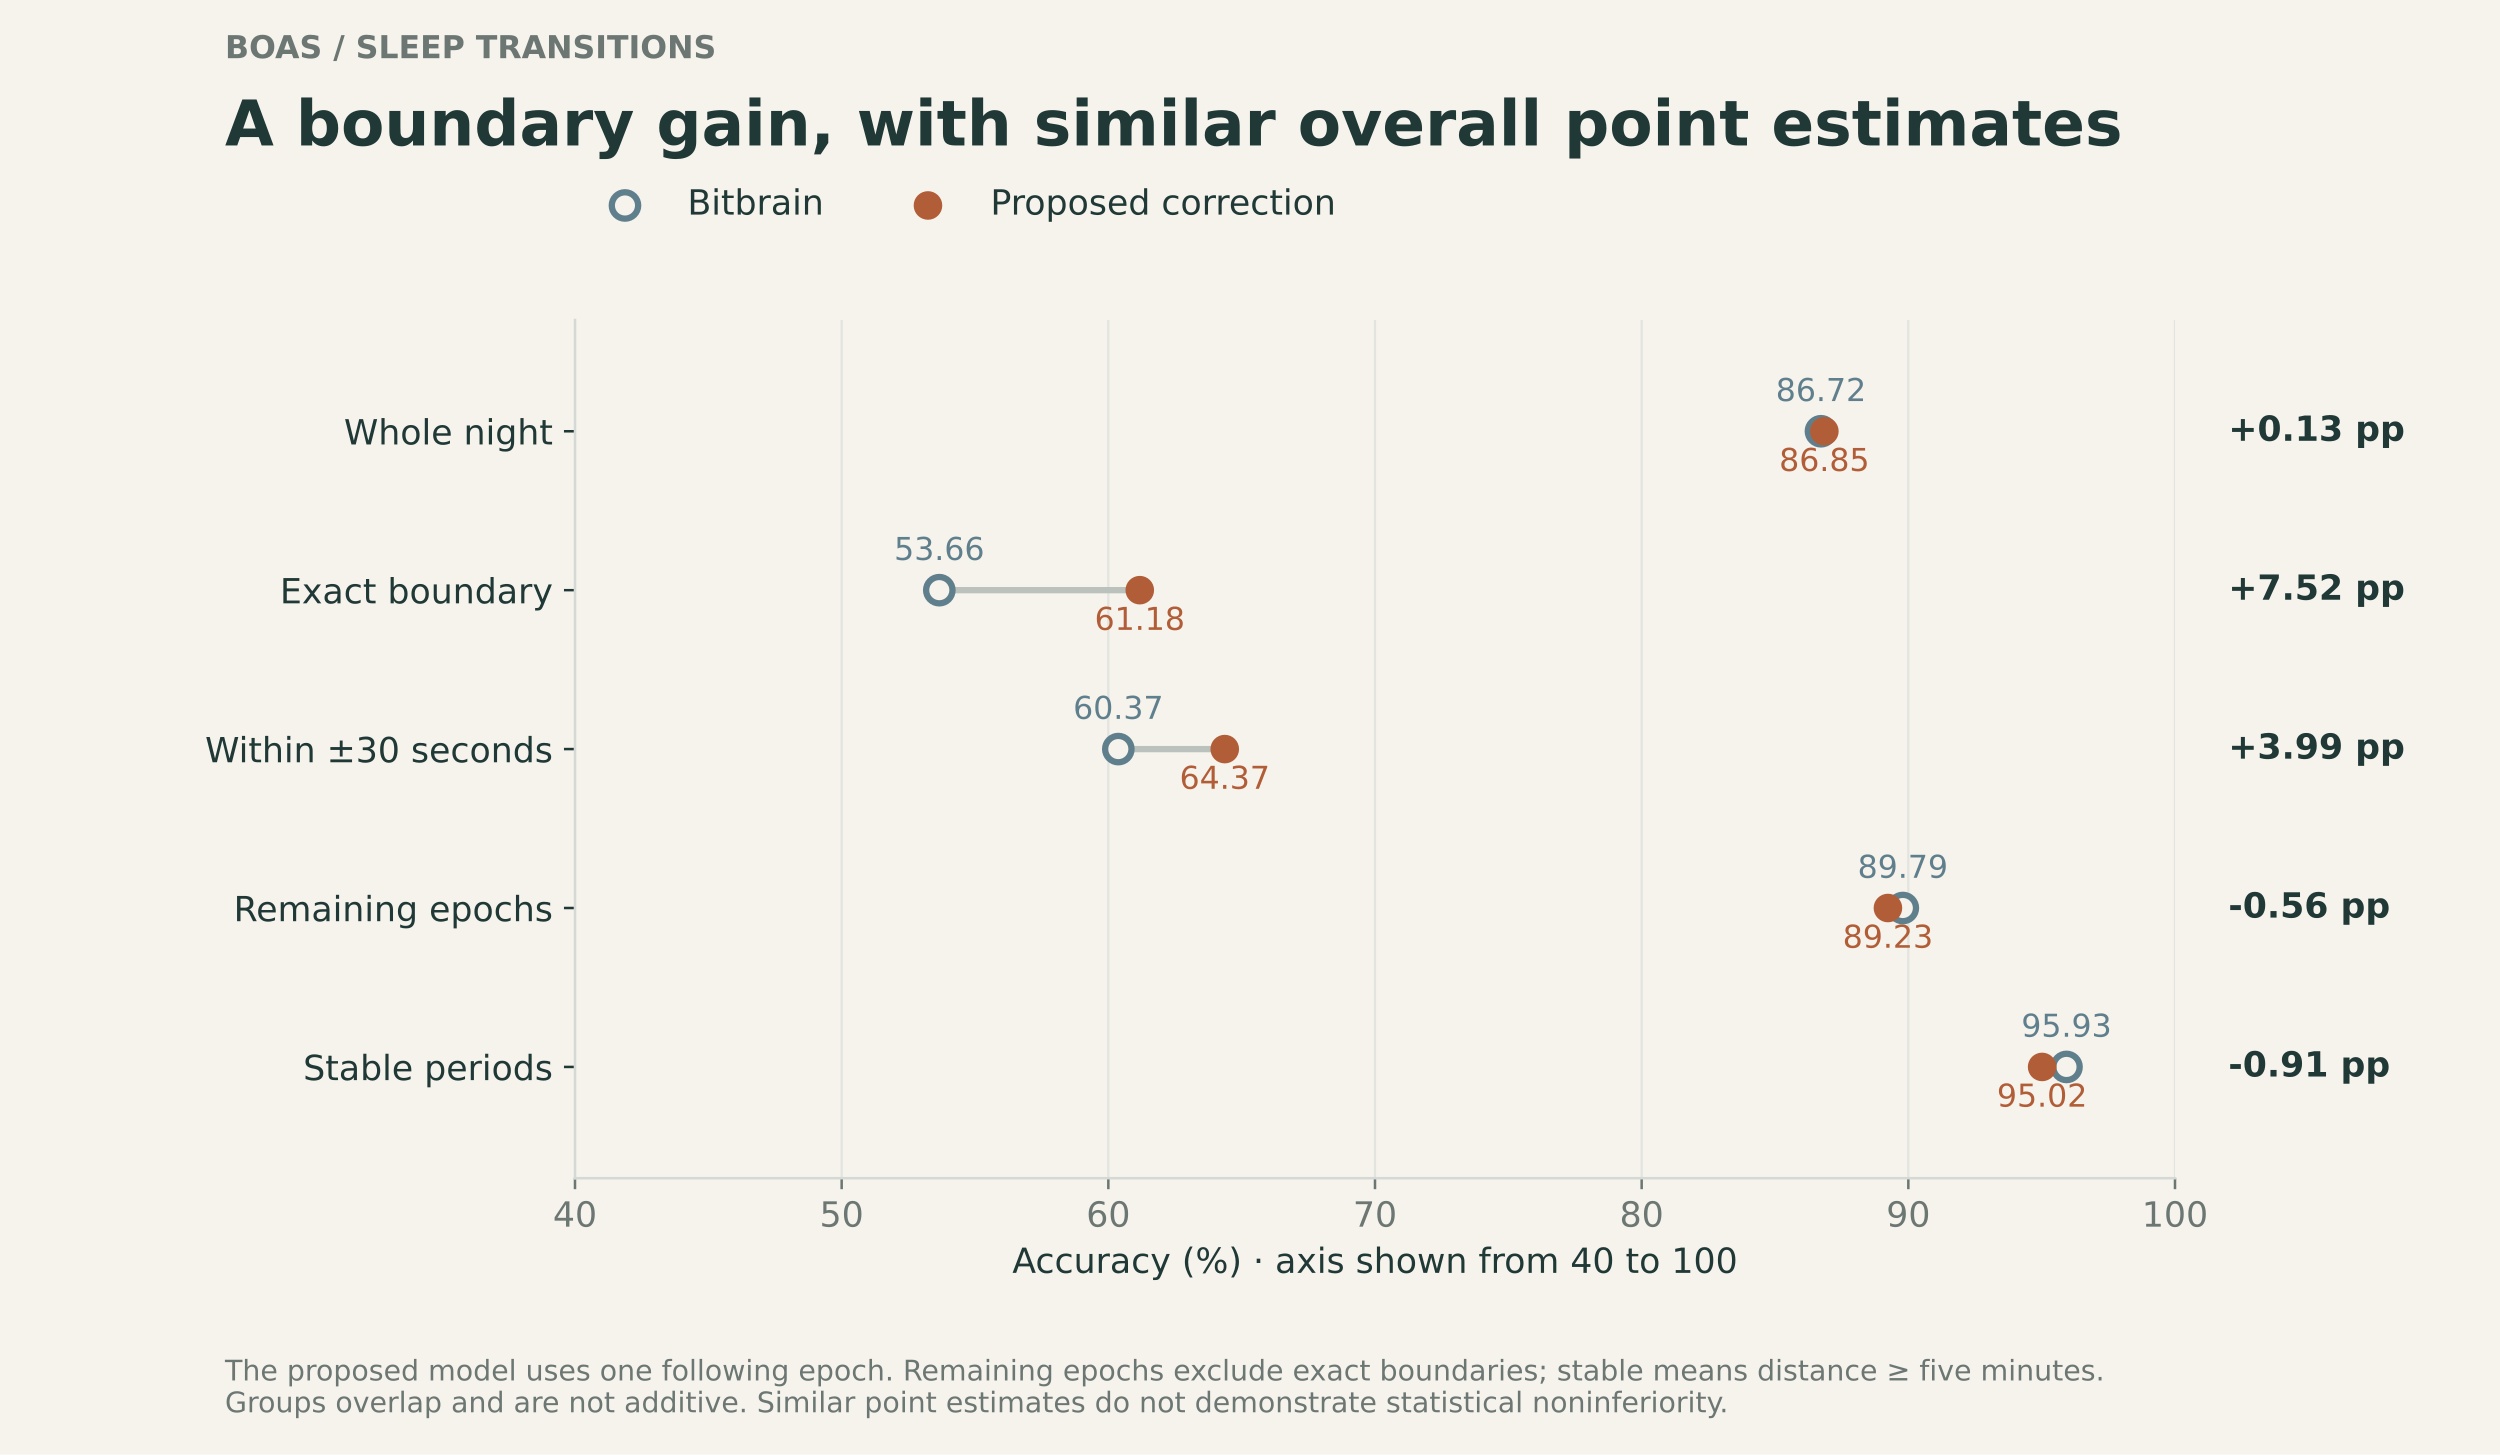
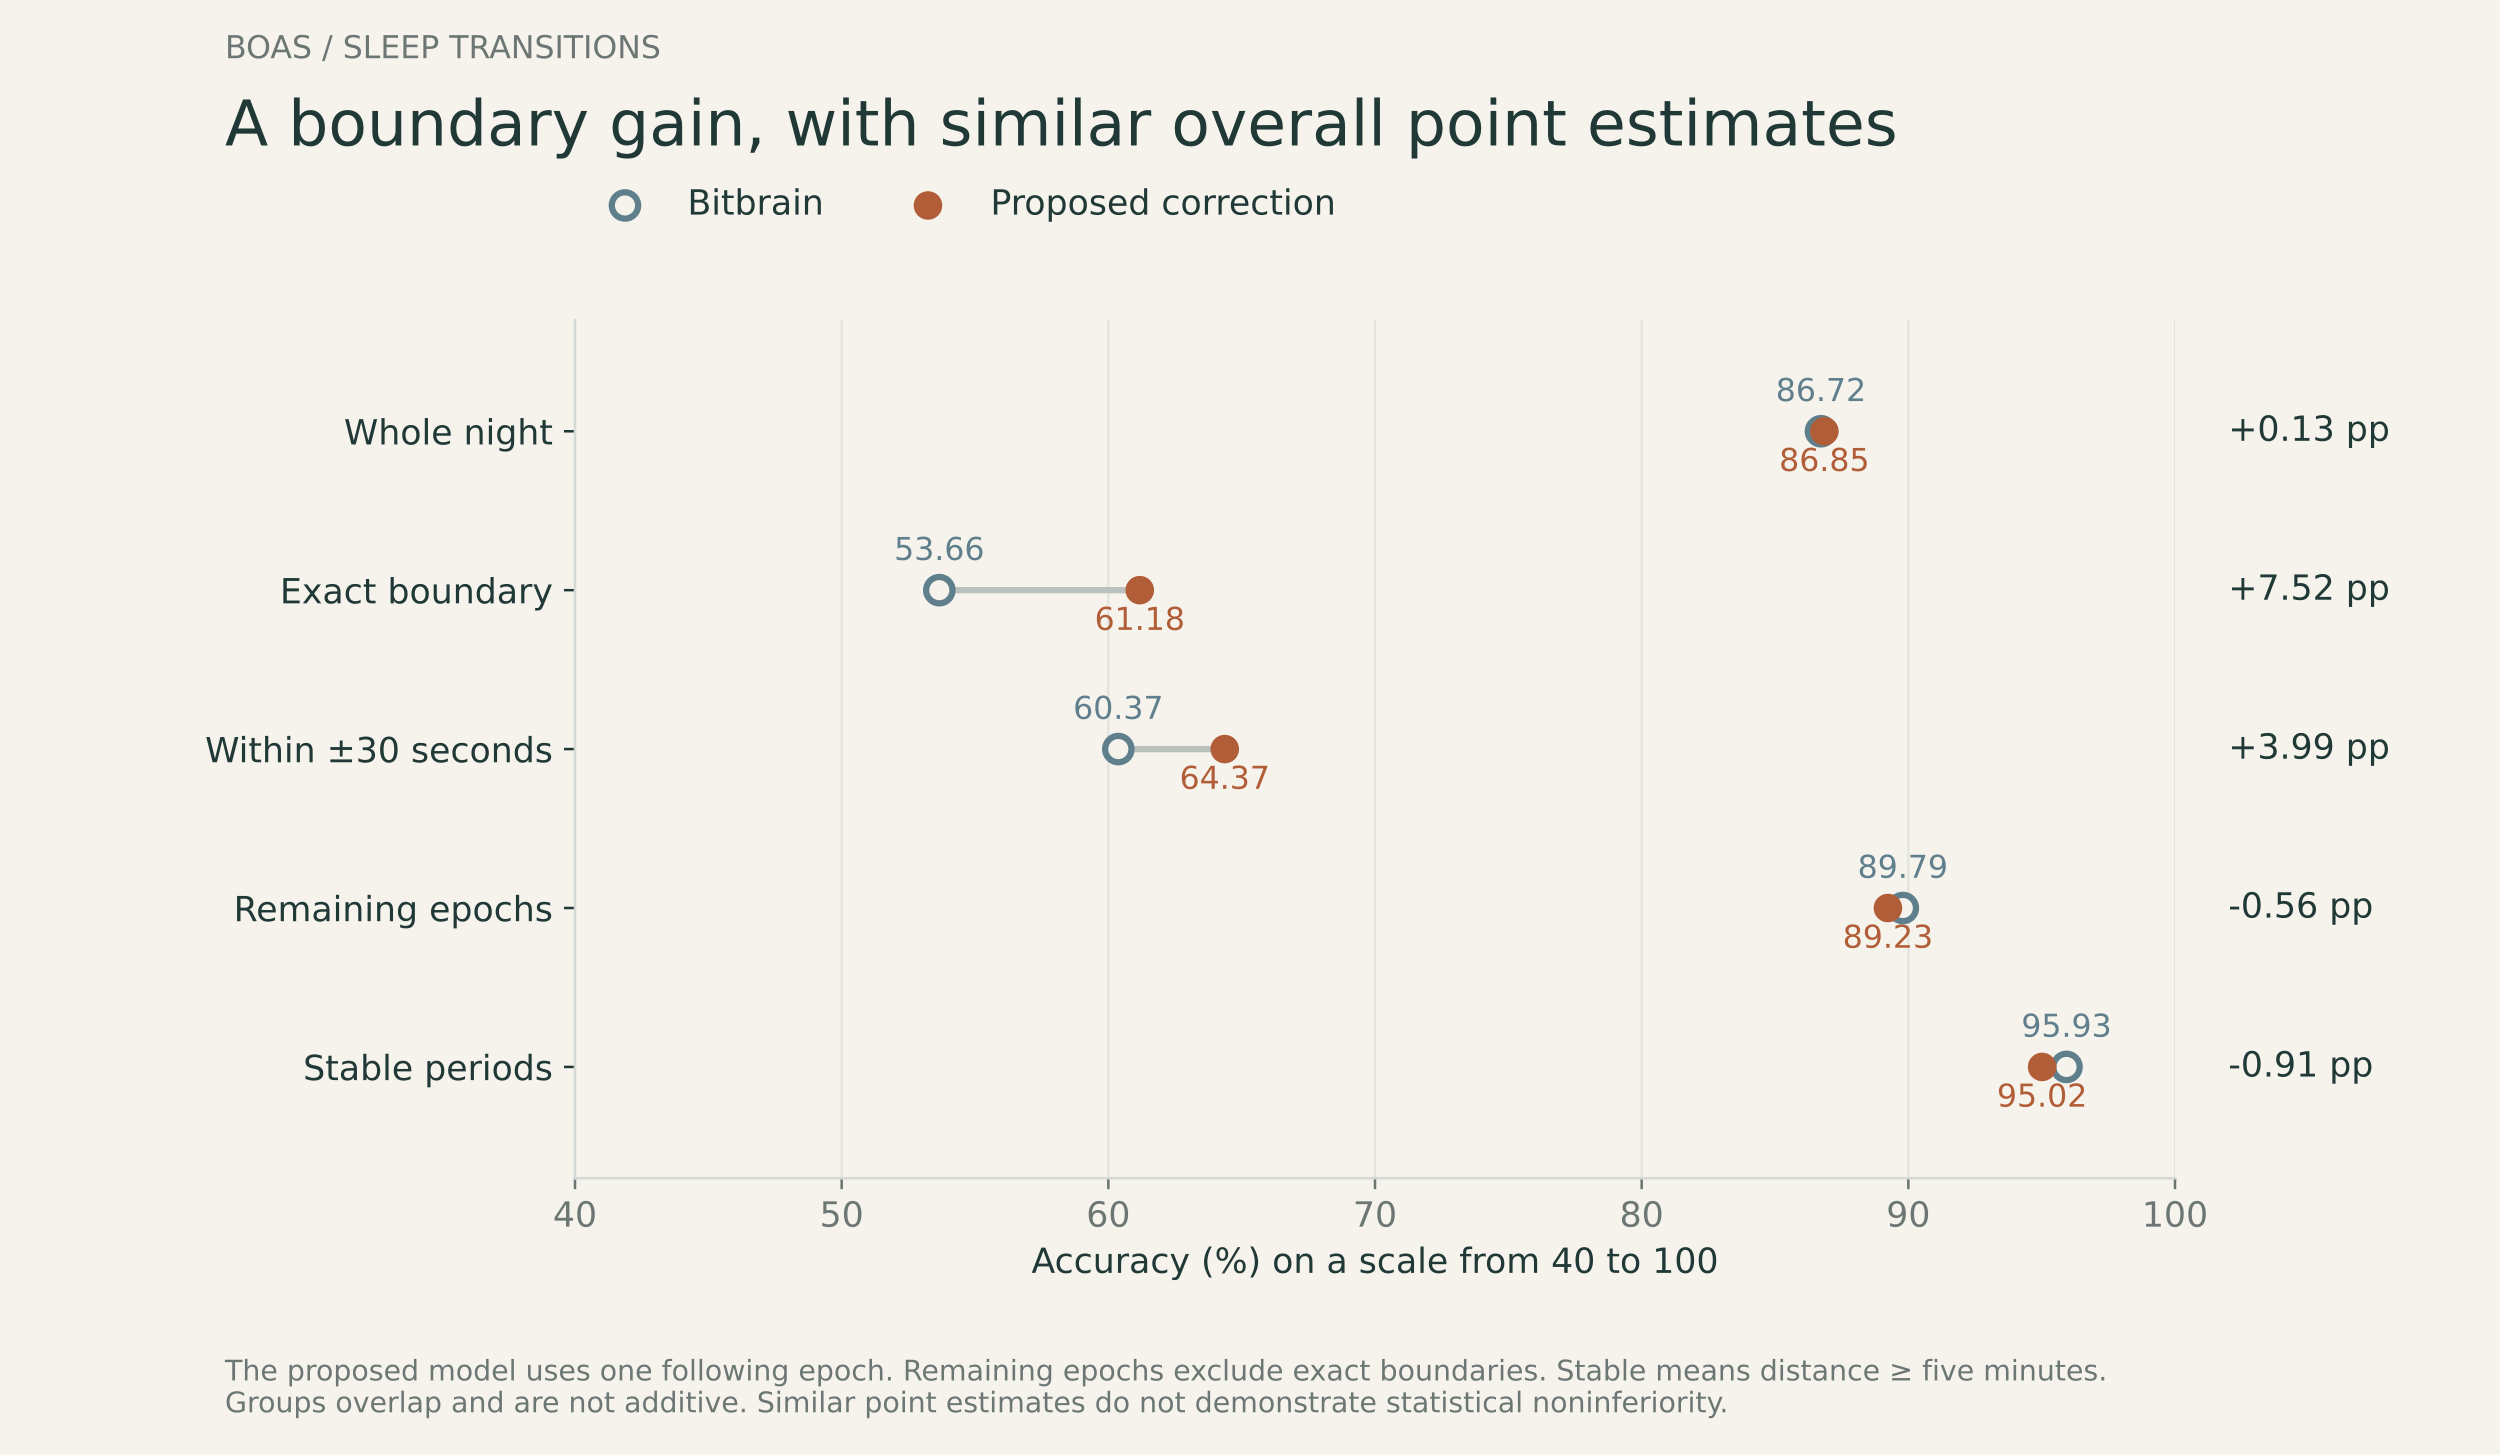
<svg xmlns="http://www.w3.org/2000/svg" xmlns:xlink="http://www.w3.org/1999/xlink" width="792pt" height="460.8pt" viewBox="0 0 792 460.8" version="1.1">
  <defs>
    <style type="text/css">*{stroke-linejoin: round; stroke-linecap: butt}</style>
  </defs>
  <g id="figure_1">
    <g id="patch_1">
      <path d="M 0 460.8  L 792 460.8  L 792 0  L 0 0  z " style="fill: #f6f3ed" />
    </g>
    <g id="axes_1">
      <g id="patch_2">
        <path d="M 182.16 373.248  L 689.04 373.248  L 689.04 101.376  L 182.16 101.376  z " style="fill: #f6f3ed" />
      </g>
      <g id="matplotlib.axis_1">
        <g id="xtick_1">
          <g id="line2d_1">
-             <path d="M 182.16 373.248  L 182.16 101.376  " clip-path="url(#p3a279da24a)" style="fill: none; stroke: #e2e4de; stroke-width: 0.7; stroke-linecap: square" />
+             <path d="M 182.16 373.248  L 182.16 101.376  " clip-path="url(#p778561f431)" style="fill: none; stroke: #e2e4de; stroke-width: 0.7; stroke-linecap: square" />
          </g>
          <g id="line2d_2">
            <defs>
-               <path id="m0d9ba5efa7" d="M 0 0  L 0 3.5  " style="stroke: #6c7774; stroke-width: 0.8" />
+               <path id="m5b24ec7179" d="M 0 0  L 0 3.5  " style="stroke: #6c7774; stroke-width: 0.8" />
            </defs>
            <g>
-               <use xlink:href="#m0d9ba5efa7" x="182.16" y="373.248" style="fill: #6c7774; stroke: #6c7774; stroke-width: 0.8" />
+               <use xlink:href="#m5b24ec7179" x="182.16" y="373.248" style="fill: #6c7774; stroke: #6c7774; stroke-width: 0.8" />
            </g>
          </g>
          <g id="text_1">
            <text style="font-size: 11px; font-family: 'DejaVu Sans'; text-anchor: middle; fill: #6c7774" x="182.16" y="388.606" transform="rotate(-0 182.16 388.6063)">40</text>
          </g>
        </g>
        <g id="xtick_2">
          <g id="line2d_3">
-             <path d="M 266.64 373.248  L 266.64 101.376  " clip-path="url(#p3a279da24a)" style="fill: none; stroke: #e2e4de; stroke-width: 0.7; stroke-linecap: square" />
+             <path d="M 266.64 373.248  L 266.64 101.376  " clip-path="url(#p778561f431)" style="fill: none; stroke: #e2e4de; stroke-width: 0.7; stroke-linecap: square" />
          </g>
          <g id="line2d_4">
            <g>
-               <use xlink:href="#m0d9ba5efa7" x="266.64" y="373.248" style="fill: #6c7774; stroke: #6c7774; stroke-width: 0.8" />
+               <use xlink:href="#m5b24ec7179" x="266.64" y="373.248" style="fill: #6c7774; stroke: #6c7774; stroke-width: 0.8" />
            </g>
          </g>
          <g id="text_2">
            <text style="font-size: 11px; font-family: 'DejaVu Sans'; text-anchor: middle; fill: #6c7774" x="266.64" y="388.606" transform="rotate(-0 266.64 388.6063)">50</text>
          </g>
        </g>
        <g id="xtick_3">
          <g id="line2d_5">
-             <path d="M 351.12 373.248  L 351.12 101.376  " clip-path="url(#p3a279da24a)" style="fill: none; stroke: #e2e4de; stroke-width: 0.7; stroke-linecap: square" />
+             <path d="M 351.12 373.248  L 351.12 101.376  " clip-path="url(#p778561f431)" style="fill: none; stroke: #e2e4de; stroke-width: 0.7; stroke-linecap: square" />
          </g>
          <g id="line2d_6">
            <g>
-               <use xlink:href="#m0d9ba5efa7" x="351.12" y="373.248" style="fill: #6c7774; stroke: #6c7774; stroke-width: 0.8" />
+               <use xlink:href="#m5b24ec7179" x="351.12" y="373.248" style="fill: #6c7774; stroke: #6c7774; stroke-width: 0.8" />
            </g>
          </g>
          <g id="text_3">
            <text style="font-size: 11px; font-family: 'DejaVu Sans'; text-anchor: middle; fill: #6c7774" x="351.12" y="388.606" transform="rotate(-0 351.12 388.6063)">60</text>
          </g>
        </g>
        <g id="xtick_4">
          <g id="line2d_7">
-             <path d="M 435.6 373.248  L 435.6 101.376  " clip-path="url(#p3a279da24a)" style="fill: none; stroke: #e2e4de; stroke-width: 0.7; stroke-linecap: square" />
+             <path d="M 435.6 373.248  L 435.6 101.376  " clip-path="url(#p778561f431)" style="fill: none; stroke: #e2e4de; stroke-width: 0.7; stroke-linecap: square" />
          </g>
          <g id="line2d_8">
            <g>
-               <use xlink:href="#m0d9ba5efa7" x="435.6" y="373.248" style="fill: #6c7774; stroke: #6c7774; stroke-width: 0.8" />
+               <use xlink:href="#m5b24ec7179" x="435.6" y="373.248" style="fill: #6c7774; stroke: #6c7774; stroke-width: 0.8" />
            </g>
          </g>
          <g id="text_4">
            <text style="font-size: 11px; font-family: 'DejaVu Sans'; text-anchor: middle; fill: #6c7774" x="435.6" y="388.606" transform="rotate(-0 435.6 388.6063)">70</text>
          </g>
        </g>
        <g id="xtick_5">
          <g id="line2d_9">
-             <path d="M 520.08 373.248  L 520.08 101.376  " clip-path="url(#p3a279da24a)" style="fill: none; stroke: #e2e4de; stroke-width: 0.7; stroke-linecap: square" />
+             <path d="M 520.08 373.248  L 520.08 101.376  " clip-path="url(#p778561f431)" style="fill: none; stroke: #e2e4de; stroke-width: 0.7; stroke-linecap: square" />
          </g>
          <g id="line2d_10">
            <g>
-               <use xlink:href="#m0d9ba5efa7" x="520.08" y="373.248" style="fill: #6c7774; stroke: #6c7774; stroke-width: 0.8" />
+               <use xlink:href="#m5b24ec7179" x="520.08" y="373.248" style="fill: #6c7774; stroke: #6c7774; stroke-width: 0.8" />
            </g>
          </g>
          <g id="text_5">
            <text style="font-size: 11px; font-family: 'DejaVu Sans'; text-anchor: middle; fill: #6c7774" x="520.08" y="388.606" transform="rotate(-0 520.08 388.6063)">80</text>
          </g>
        </g>
        <g id="xtick_6">
          <g id="line2d_11">
-             <path d="M 604.56 373.248  L 604.56 101.376  " clip-path="url(#p3a279da24a)" style="fill: none; stroke: #e2e4de; stroke-width: 0.7; stroke-linecap: square" />
+             <path d="M 604.56 373.248  L 604.56 101.376  " clip-path="url(#p778561f431)" style="fill: none; stroke: #e2e4de; stroke-width: 0.7; stroke-linecap: square" />
          </g>
          <g id="line2d_12">
            <g>
-               <use xlink:href="#m0d9ba5efa7" x="604.56" y="373.248" style="fill: #6c7774; stroke: #6c7774; stroke-width: 0.8" />
+               <use xlink:href="#m5b24ec7179" x="604.56" y="373.248" style="fill: #6c7774; stroke: #6c7774; stroke-width: 0.8" />
            </g>
          </g>
          <g id="text_6">
            <text style="font-size: 11px; font-family: 'DejaVu Sans'; text-anchor: middle; fill: #6c7774" x="604.56" y="388.606" transform="rotate(-0 604.56 388.6063)">90</text>
          </g>
        </g>
        <g id="xtick_7">
          <g id="line2d_13">
-             <path d="M 689.04 373.248  L 689.04 101.376  " clip-path="url(#p3a279da24a)" style="fill: none; stroke: #e2e4de; stroke-width: 0.7; stroke-linecap: square" />
+             <path d="M 689.04 373.248  L 689.04 101.376  " clip-path="url(#p778561f431)" style="fill: none; stroke: #e2e4de; stroke-width: 0.7; stroke-linecap: square" />
          </g>
          <g id="line2d_14">
            <g>
-               <use xlink:href="#m0d9ba5efa7" x="689.04" y="373.248" style="fill: #6c7774; stroke: #6c7774; stroke-width: 0.8" />
+               <use xlink:href="#m5b24ec7179" x="689.04" y="373.248" style="fill: #6c7774; stroke: #6c7774; stroke-width: 0.8" />
            </g>
          </g>
          <g id="text_7">
            <text style="font-size: 11px; font-family: 'DejaVu Sans'; text-anchor: middle; fill: #6c7774" x="689.04" y="388.606" transform="rotate(-0 689.04 388.6063)">100</text>
          </g>
        </g>
        <g id="text_8">
-           <text style="font-size: 11px; font-family: 'DejaVu Sans'; text-anchor: middle; fill: #203936" x="435.6" y="403.252" transform="rotate(-0 435.6 403.2522)">Accuracy (%) · axis shown from 40 to 100</text>
+           <text style="font-size: 11px; font-family: 'DejaVu Sans'; text-anchor: middle; fill: #203936" x="435.6" y="403.252" transform="rotate(-0 435.6 403.2522)">Accuracy (%) on a scale from 40 to 100</text>
        </g>
      </g>
      <g id="matplotlib.axis_2">
        <g id="ytick_1">
          <g id="line2d_15">
            <defs>
-               <path id="m2da10c49cb" d="M 0 0  L -3.5 0  " style="stroke: #203936; stroke-width: 0.8" />
+               <path id="m362673582c" d="M 0 0  L -3.5 0  " style="stroke: #203936; stroke-width: 0.8" />
            </defs>
            <g>
-               <use xlink:href="#m2da10c49cb" x="182.16" y="136.619" style="fill: #203936; stroke: #203936; stroke-width: 0.8" />
+               <use xlink:href="#m362673582c" x="182.16" y="136.619" style="fill: #203936; stroke: #203936; stroke-width: 0.8" />
            </g>
          </g>
          <g id="text_9">
            <text style="font-size: 11px; font-family: 'DejaVu Sans'; text-anchor: end; fill: #203936" x="175.16" y="140.798" transform="rotate(-0 175.16 140.7978)">Whole night</text>
          </g>
        </g>
        <g id="ytick_2">
          <g id="line2d_16">
            <g>
-               <use xlink:href="#m2da10c49cb" x="182.16" y="186.965" style="fill: #203936; stroke: #203936; stroke-width: 0.8" />
+               <use xlink:href="#m362673582c" x="182.16" y="186.965" style="fill: #203936; stroke: #203936; stroke-width: 0.8" />
            </g>
          </g>
          <g id="text_10">
            <text style="font-size: 11px; font-family: 'DejaVu Sans'; text-anchor: end; fill: #203936" x="175.16" y="191.144" transform="rotate(-0 175.16 191.1445)">Exact boundary</text>
          </g>
        </g>
        <g id="ytick_3">
          <g id="line2d_17">
            <g>
-               <use xlink:href="#m2da10c49cb" x="182.16" y="237.312" style="fill: #203936; stroke: #203936; stroke-width: 0.8" />
+               <use xlink:href="#m362673582c" x="182.16" y="237.312" style="fill: #203936; stroke: #203936; stroke-width: 0.8" />
            </g>
          </g>
          <g id="text_11">
            <text style="font-size: 11px; font-family: 'DejaVu Sans'; text-anchor: end; fill: #203936" x="175.16" y="241.491" transform="rotate(-0 175.16 241.4911)">Within ±30 seconds</text>
          </g>
        </g>
        <g id="ytick_4">
          <g id="line2d_18">
            <g>
-               <use xlink:href="#m2da10c49cb" x="182.16" y="287.659" style="fill: #203936; stroke: #203936; stroke-width: 0.8" />
+               <use xlink:href="#m362673582c" x="182.16" y="287.659" style="fill: #203936; stroke: #203936; stroke-width: 0.8" />
            </g>
          </g>
          <g id="text_12">
            <text style="font-size: 11px; font-family: 'DejaVu Sans'; text-anchor: end; fill: #203936" x="175.16" y="291.838" transform="rotate(-0 175.16 291.8378)">Remaining epochs</text>
          </g>
        </g>
        <g id="ytick_5">
          <g id="line2d_19">
            <g>
-               <use xlink:href="#m2da10c49cb" x="182.16" y="338.005" style="fill: #203936; stroke: #203936; stroke-width: 0.8" />
+               <use xlink:href="#m362673582c" x="182.16" y="338.005" style="fill: #203936; stroke: #203936; stroke-width: 0.8" />
            </g>
          </g>
          <g id="text_13">
            <text style="font-size: 11px; font-family: 'DejaVu Sans'; text-anchor: end; fill: #203936" x="175.16" y="342.184" transform="rotate(-0 175.16 342.1845)">Stable periods</text>
          </g>
        </g>
      </g>
      <g id="line2d_20">
-         <path d="M 576.883 136.619  L 577.959 136.619  " clip-path="url(#p3a279da24a)" style="fill: none; stroke: #bbc2be; stroke-width: 2; stroke-linecap: square" />
+         <path d="M 576.883 136.619  L 577.959 136.619  " clip-path="url(#p778561f431)" style="fill: none; stroke: #bbc2be; stroke-width: 2; stroke-linecap: square" />
      </g>
      <g id="line2d_21">
-         <path d="M 297.571 186.965  L 361.08 186.965  " clip-path="url(#p3a279da24a)" style="fill: none; stroke: #bbc2be; stroke-width: 2; stroke-linecap: square" />
+         <path d="M 297.571 186.965  L 361.08 186.965  " clip-path="url(#p778561f431)" style="fill: none; stroke: #bbc2be; stroke-width: 2; stroke-linecap: square" />
      </g>
      <g id="line2d_22">
-         <path d="M 354.284 237.312  L 388.001 237.312  " clip-path="url(#p3a279da24a)" style="fill: none; stroke: #bbc2be; stroke-width: 2; stroke-linecap: square" />
+         <path d="M 354.284 237.312  L 388.001 237.312  " clip-path="url(#p778561f431)" style="fill: none; stroke: #bbc2be; stroke-width: 2; stroke-linecap: square" />
      </g>
      <g id="line2d_23">
-         <path d="M 602.815 287.659  L 598.095 287.659  " clip-path="url(#p3a279da24a)" style="fill: none; stroke: #bbc2be; stroke-width: 2; stroke-linecap: square" />
+         <path d="M 602.815 287.659  L 598.095 287.659  " clip-path="url(#p778561f431)" style="fill: none; stroke: #bbc2be; stroke-width: 2; stroke-linecap: square" />
      </g>
      <g id="line2d_24">
-         <path d="M 654.664 338.005  L 646.944 338.005  " clip-path="url(#p3a279da24a)" style="fill: none; stroke: #bbc2be; stroke-width: 2; stroke-linecap: square" />
+         <path d="M 654.664 338.005  L 646.944 338.005  " clip-path="url(#p778561f431)" style="fill: none; stroke: #bbc2be; stroke-width: 2; stroke-linecap: square" />
      </g>
      <g id="patch_3">
        <path d="M 182.16 373.248  L 182.16 101.376  " style="fill: none; stroke: #d5d9d5; stroke-width: 0.8; stroke-linejoin: miter; stroke-linecap: square" />
      </g>
      <g id="patch_4">
        <path d="M 182.16 373.248  L 689.04 373.248  " style="fill: none; stroke: #d5d9d5; stroke-width: 0.8; stroke-linejoin: miter; stroke-linecap: square" />
      </g>
      <g id="text_14">
        <text style="font-size: 10px; font-family: 'DejaVu Sans'; text-anchor: middle; fill: #607f8d" x="576.883" y="127.053" transform="rotate(-0 576.8826 127.0528)">86.72</text>
      </g>
      <g id="text_15">
        <text style="font-size: 10px; font-family: 'DejaVu Sans'; text-anchor: middle; fill: #b15d37" x="577.959" y="149.205" transform="rotate(-0 577.9587 149.2053)">86.85</text>
      </g>
      <g id="text_16">
-         <text style="font-weight: 700; font-size: 11px; font-family: 'DejaVu Sans'; text-anchor: start; fill: #203936" x="705.936" y="139.654" transform="rotate(-0 705.936 139.654)">+0.13 pp</text>
+         <text style="font-size: 11px; font-family: 'DejaVu Sans'; text-anchor: start; fill: #203936" x="705.936" y="139.654" transform="rotate(-0 705.936 139.654)">+0.13 pp</text>
      </g>
      <g id="text_17">
        <text style="font-size: 10px; font-family: 'DejaVu Sans'; text-anchor: middle; fill: #607f8d" x="297.571" y="177.399" transform="rotate(-0 297.5706 177.3995)">53.66</text>
      </g>
      <g id="text_18">
        <text style="font-size: 10px; font-family: 'DejaVu Sans'; text-anchor: middle; fill: #b15d37" x="361.08" y="199.552" transform="rotate(-0 361.0803 199.552)">61.18</text>
      </g>
      <g id="text_19">
-         <text style="font-weight: 700; font-size: 11px; font-family: 'DejaVu Sans'; text-anchor: start; fill: #203936" x="705.936" y="190.001" transform="rotate(-0 705.936 190.0006)">+7.52 pp</text>
+         <text style="font-size: 11px; font-family: 'DejaVu Sans'; text-anchor: start; fill: #203936" x="705.936" y="190.001" transform="rotate(-0 705.936 190.0006)">+7.52 pp</text>
      </g>
      <g id="text_20">
        <text style="font-size: 10px; font-family: 'DejaVu Sans'; text-anchor: middle; fill: #607f8d" x="354.284" y="227.746" transform="rotate(-0 354.2839 227.7461)">60.37</text>
      </g>
      <g id="text_21">
        <text style="font-size: 10px; font-family: 'DejaVu Sans'; text-anchor: middle; fill: #b15d37" x="388.001" y="249.899" transform="rotate(-0 388.0013 249.8987)">64.37</text>
      </g>
      <g id="text_22">
-         <text style="font-weight: 700; font-size: 11px; font-family: 'DejaVu Sans'; text-anchor: start; fill: #203936" x="705.936" y="240.347" transform="rotate(-0 705.936 240.3473)">+3.99 pp</text>
+         <text style="font-size: 11px; font-family: 'DejaVu Sans'; text-anchor: start; fill: #203936" x="705.936" y="240.347" transform="rotate(-0 705.936 240.3473)">+3.99 pp</text>
      </g>
      <g id="text_23">
        <text style="font-size: 10px; font-family: 'DejaVu Sans'; text-anchor: middle; fill: #607f8d" x="602.815" y="278.093" transform="rotate(-0 602.8152 278.0928)">89.79</text>
      </g>
      <g id="text_24">
        <text style="font-size: 10px; font-family: 'DejaVu Sans'; text-anchor: middle; fill: #b15d37" x="598.095" y="300.245" transform="rotate(-0 598.0948 300.2453)">89.23</text>
      </g>
      <g id="text_25">
-         <text style="font-weight: 700; font-size: 11px; font-family: 'DejaVu Sans'; text-anchor: start; fill: #203936" x="705.936" y="290.694" transform="rotate(-0 705.936 290.694)">-0.56 pp</text>
+         <text style="font-size: 11px; font-family: 'DejaVu Sans'; text-anchor: start; fill: #203936" x="705.936" y="290.694" transform="rotate(-0 705.936 290.694)">-0.56 pp</text>
      </g>
      <g id="text_26">
        <text style="font-size: 10px; font-family: 'DejaVu Sans'; text-anchor: middle; fill: #607f8d" x="654.664" y="328.439" transform="rotate(-0 654.6637 328.4395)">95.93</text>
      </g>
      <g id="text_27">
        <text style="font-size: 10px; font-family: 'DejaVu Sans'; text-anchor: middle; fill: #b15d37" x="646.944" y="350.592" transform="rotate(-0 646.9441 350.592)">95.02</text>
      </g>
      <g id="text_28">
-         <text style="font-weight: 700; font-size: 11px; font-family: 'DejaVu Sans'; text-anchor: start; fill: #203936" x="705.936" y="341.041" transform="rotate(-0 705.936 341.0406)">-0.91 pp</text>
+         <text style="font-size: 11px; font-family: 'DejaVu Sans'; text-anchor: start; fill: #203936" x="705.936" y="341.041" transform="rotate(-0 705.936 341.0406)">-0.91 pp</text>
      </g>
      <g id="PathCollection_1">
        <defs>
-           <path id="mef3825d958" d="M 0 4.183  C 1.109 4.183 2.174 3.743 2.958 2.958  C 3.743 2.174 4.183 1.109 4.183 0  C 4.183 -1.109 3.743 -2.174 2.958 -2.958  C 2.174 -3.743 1.109 -4.183 0 -4.183  C -1.109 -4.183 -2.174 -3.743 -2.958 -2.958  C -3.743 -2.174 -4.183 -1.109 -4.183 0  C -4.183 1.109 -3.743 2.174 -2.958 2.958  C -2.174 3.743 -1.109 4.183 0 4.183  z " style="stroke: #607f8d; stroke-width: 2" />
+           <path id="m424568991b" d="M 0 4.183  C 1.109 4.183 2.174 3.743 2.958 2.958  C 3.743 2.174 4.183 1.109 4.183 0  C 4.183 -1.109 3.743 -2.174 2.958 -2.958  C 2.174 -3.743 1.109 -4.183 0 -4.183  C -1.109 -4.183 -2.174 -3.743 -2.958 -2.958  C -3.743 -2.174 -4.183 -1.109 -4.183 0  C -4.183 1.109 -3.743 2.174 -2.958 2.958  C -2.174 3.743 -1.109 4.183 0 4.183  z " style="stroke: #607f8d; stroke-width: 2" />
        </defs>
-         <g clip-path="url(#p3a279da24a)">
-           <use xlink:href="#mef3825d958" x="576.883" y="136.619" style="fill: #f6f3ed; stroke: #607f8d; stroke-width: 2" />
-           <use xlink:href="#mef3825d958" x="297.571" y="186.965" style="fill: #f6f3ed; stroke: #607f8d; stroke-width: 2" />
-           <use xlink:href="#mef3825d958" x="354.284" y="237.312" style="fill: #f6f3ed; stroke: #607f8d; stroke-width: 2" />
-           <use xlink:href="#mef3825d958" x="602.815" y="287.659" style="fill: #f6f3ed; stroke: #607f8d; stroke-width: 2" />
-           <use xlink:href="#mef3825d958" x="654.664" y="338.005" style="fill: #f6f3ed; stroke: #607f8d; stroke-width: 2" />
+         <g clip-path="url(#p778561f431)">
+           <use xlink:href="#m424568991b" x="576.883" y="136.619" style="fill: #f6f3ed; stroke: #607f8d; stroke-width: 2" />
+           <use xlink:href="#m424568991b" x="297.571" y="186.965" style="fill: #f6f3ed; stroke: #607f8d; stroke-width: 2" />
+           <use xlink:href="#m424568991b" x="354.284" y="237.312" style="fill: #f6f3ed; stroke: #607f8d; stroke-width: 2" />
+           <use xlink:href="#m424568991b" x="602.815" y="287.659" style="fill: #f6f3ed; stroke: #607f8d; stroke-width: 2" />
+           <use xlink:href="#m424568991b" x="654.664" y="338.005" style="fill: #f6f3ed; stroke: #607f8d; stroke-width: 2" />
        </g>
      </g>
      <g id="PathCollection_2">
        <defs>
-           <path id="me7f3b151b0" d="M 0 4.031  C 1.069 4.031 2.094 3.606 2.85 2.85  C 3.606 2.094 4.031 1.069 4.031 0  C 4.031 -1.069 3.606 -2.094 2.85 -2.85  C 2.094 -3.606 1.069 -4.031 0 -4.031  C -1.069 -4.031 -2.094 -3.606 -2.85 -2.85  C -3.606 -2.094 -4.031 -1.069 -4.031 0  C -4.031 1.069 -3.606 2.094 -2.85 2.85  C -2.094 3.606 -1.069 4.031 0 4.031  z " style="stroke: #b15d37" />
+           <path id="mcdf76368a9" d="M 0 4.031  C 1.069 4.031 2.094 3.606 2.85 2.85  C 3.606 2.094 4.031 1.069 4.031 0  C 4.031 -1.069 3.606 -2.094 2.85 -2.85  C 2.094 -3.606 1.069 -4.031 0 -4.031  C -1.069 -4.031 -2.094 -3.606 -2.85 -2.85  C -3.606 -2.094 -4.031 -1.069 -4.031 0  C -4.031 1.069 -3.606 2.094 -2.85 2.85  C -2.094 3.606 -1.069 4.031 0 4.031  z " style="stroke: #b15d37" />
        </defs>
-         <g clip-path="url(#p3a279da24a)">
-           <use xlink:href="#me7f3b151b0" x="577.959" y="136.619" style="fill: #b15d37; stroke: #b15d37" />
-           <use xlink:href="#me7f3b151b0" x="361.08" y="186.965" style="fill: #b15d37; stroke: #b15d37" />
-           <use xlink:href="#me7f3b151b0" x="388.001" y="237.312" style="fill: #b15d37; stroke: #b15d37" />
-           <use xlink:href="#me7f3b151b0" x="598.095" y="287.659" style="fill: #b15d37; stroke: #b15d37" />
-           <use xlink:href="#me7f3b151b0" x="646.944" y="338.005" style="fill: #b15d37; stroke: #b15d37" />
+         <g clip-path="url(#p778561f431)">
+           <use xlink:href="#mcdf76368a9" x="577.959" y="136.619" style="fill: #b15d37; stroke: #b15d37" />
+           <use xlink:href="#mcdf76368a9" x="361.08" y="186.965" style="fill: #b15d37; stroke: #b15d37" />
+           <use xlink:href="#mcdf76368a9" x="388.001" y="237.312" style="fill: #b15d37; stroke: #b15d37" />
+           <use xlink:href="#mcdf76368a9" x="598.095" y="287.659" style="fill: #b15d37; stroke: #b15d37" />
+           <use xlink:href="#mcdf76368a9" x="646.944" y="338.005" style="fill: #b15d37; stroke: #b15d37" />
        </g>
      </g>
      <g id="legend_1">
        <g id="PathCollection_3">
          <g>
-             <use xlink:href="#mef3825d958" x="197.991" y="65.091" style="fill: #f6f3ed; stroke: #607f8d; stroke-width: 2" />
+             <use xlink:href="#m424568991b" x="197.991" y="65.091" style="fill: #f6f3ed; stroke: #607f8d; stroke-width: 2" />
          </g>
        </g>
        <g id="text_29">
          <text style="font-size: 11px; font-family: 'DejaVu Sans'; text-anchor: start; fill: #203936" x="217.791" y="67.979" transform="rotate(-0 217.7912 67.9786)">Bitbrain</text>
        </g>
        <g id="PathCollection_4">
          <g>
-             <use xlink:href="#me7f3b151b0" x="293.98" y="65.091" style="fill: #b15d37; stroke: #b15d37" />
+             <use xlink:href="#mcdf76368a9" x="293.98" y="65.091" style="fill: #b15d37; stroke: #b15d37" />
          </g>
        </g>
        <g id="text_30">
          <text style="font-size: 11px; font-family: 'DejaVu Sans'; text-anchor: start; fill: #203936" x="313.78" y="67.979" transform="rotate(-0 313.7799 67.9786)">Proposed correction</text>
        </g>
      </g>
    </g>
    <g id="text_31">
-       <text style="font-weight: 700; font-size: 10px; font-family: 'DejaVu Sans'; text-anchor: start; fill: #6c7774" x="71.28" y="18.432" transform="rotate(-0 71.28 18.432)">BOAS  /  SLEEP TRANSITIONS</text>
+       <text style="font-size: 10px; font-family: 'DejaVu Sans'; text-anchor: start; fill: #6c7774" x="71.28" y="18.432" transform="rotate(-0 71.28 18.432)">BOAS  /  SLEEP TRANSITIONS</text>
    </g>
    <g id="text_32">
-       <text style="font-weight: 700; font-size: 20px; font-family: 'DejaVu Sans'; text-anchor: start; fill: #203936" x="71.28" y="46.08" transform="rotate(-0 71.28 46.08)">A boundary gain, with similar overall point estimates</text>
+       <text style="font-size: 20px; font-family: 'DejaVu Sans'; text-anchor: start; fill: #203936" x="71.28" y="46.08" transform="rotate(-0 71.28 46.08)">A boundary gain, with similar overall point estimates</text>
    </g>
    <g id="text_33">
-       <text style="font-size: 9px; font-family: 'DejaVu Sans'; fill: #6c7774" transform="translate(71.28 437.3302)">The proposed model uses one following epoch. Remaining epochs exclude exact boundaries; stable means distance ≥ five minutes.</text>
+       <text style="font-size: 9px; font-family: 'DejaVu Sans'; fill: #6c7774" transform="translate(71.28 437.3302)">The proposed model uses one following epoch. Remaining epochs exclude exact boundaries. Stable means distance ≥ five minutes.</text>
      <text style="font-size: 9px; font-family: 'DejaVu Sans'; fill: #6c7774" transform="translate(71.28 447.4083)">Groups overlap and are not additive. Similar point estimates do not demonstrate statistical noninferiority.</text>
    </g>
  </g>
  <defs>
-     <clipPath id="p3a279da24a">
+     <clipPath id="p778561f431">
      <rect x="182.16" y="101.376" width="506.88" height="271.872" />
    </clipPath>
  </defs>
</svg>
